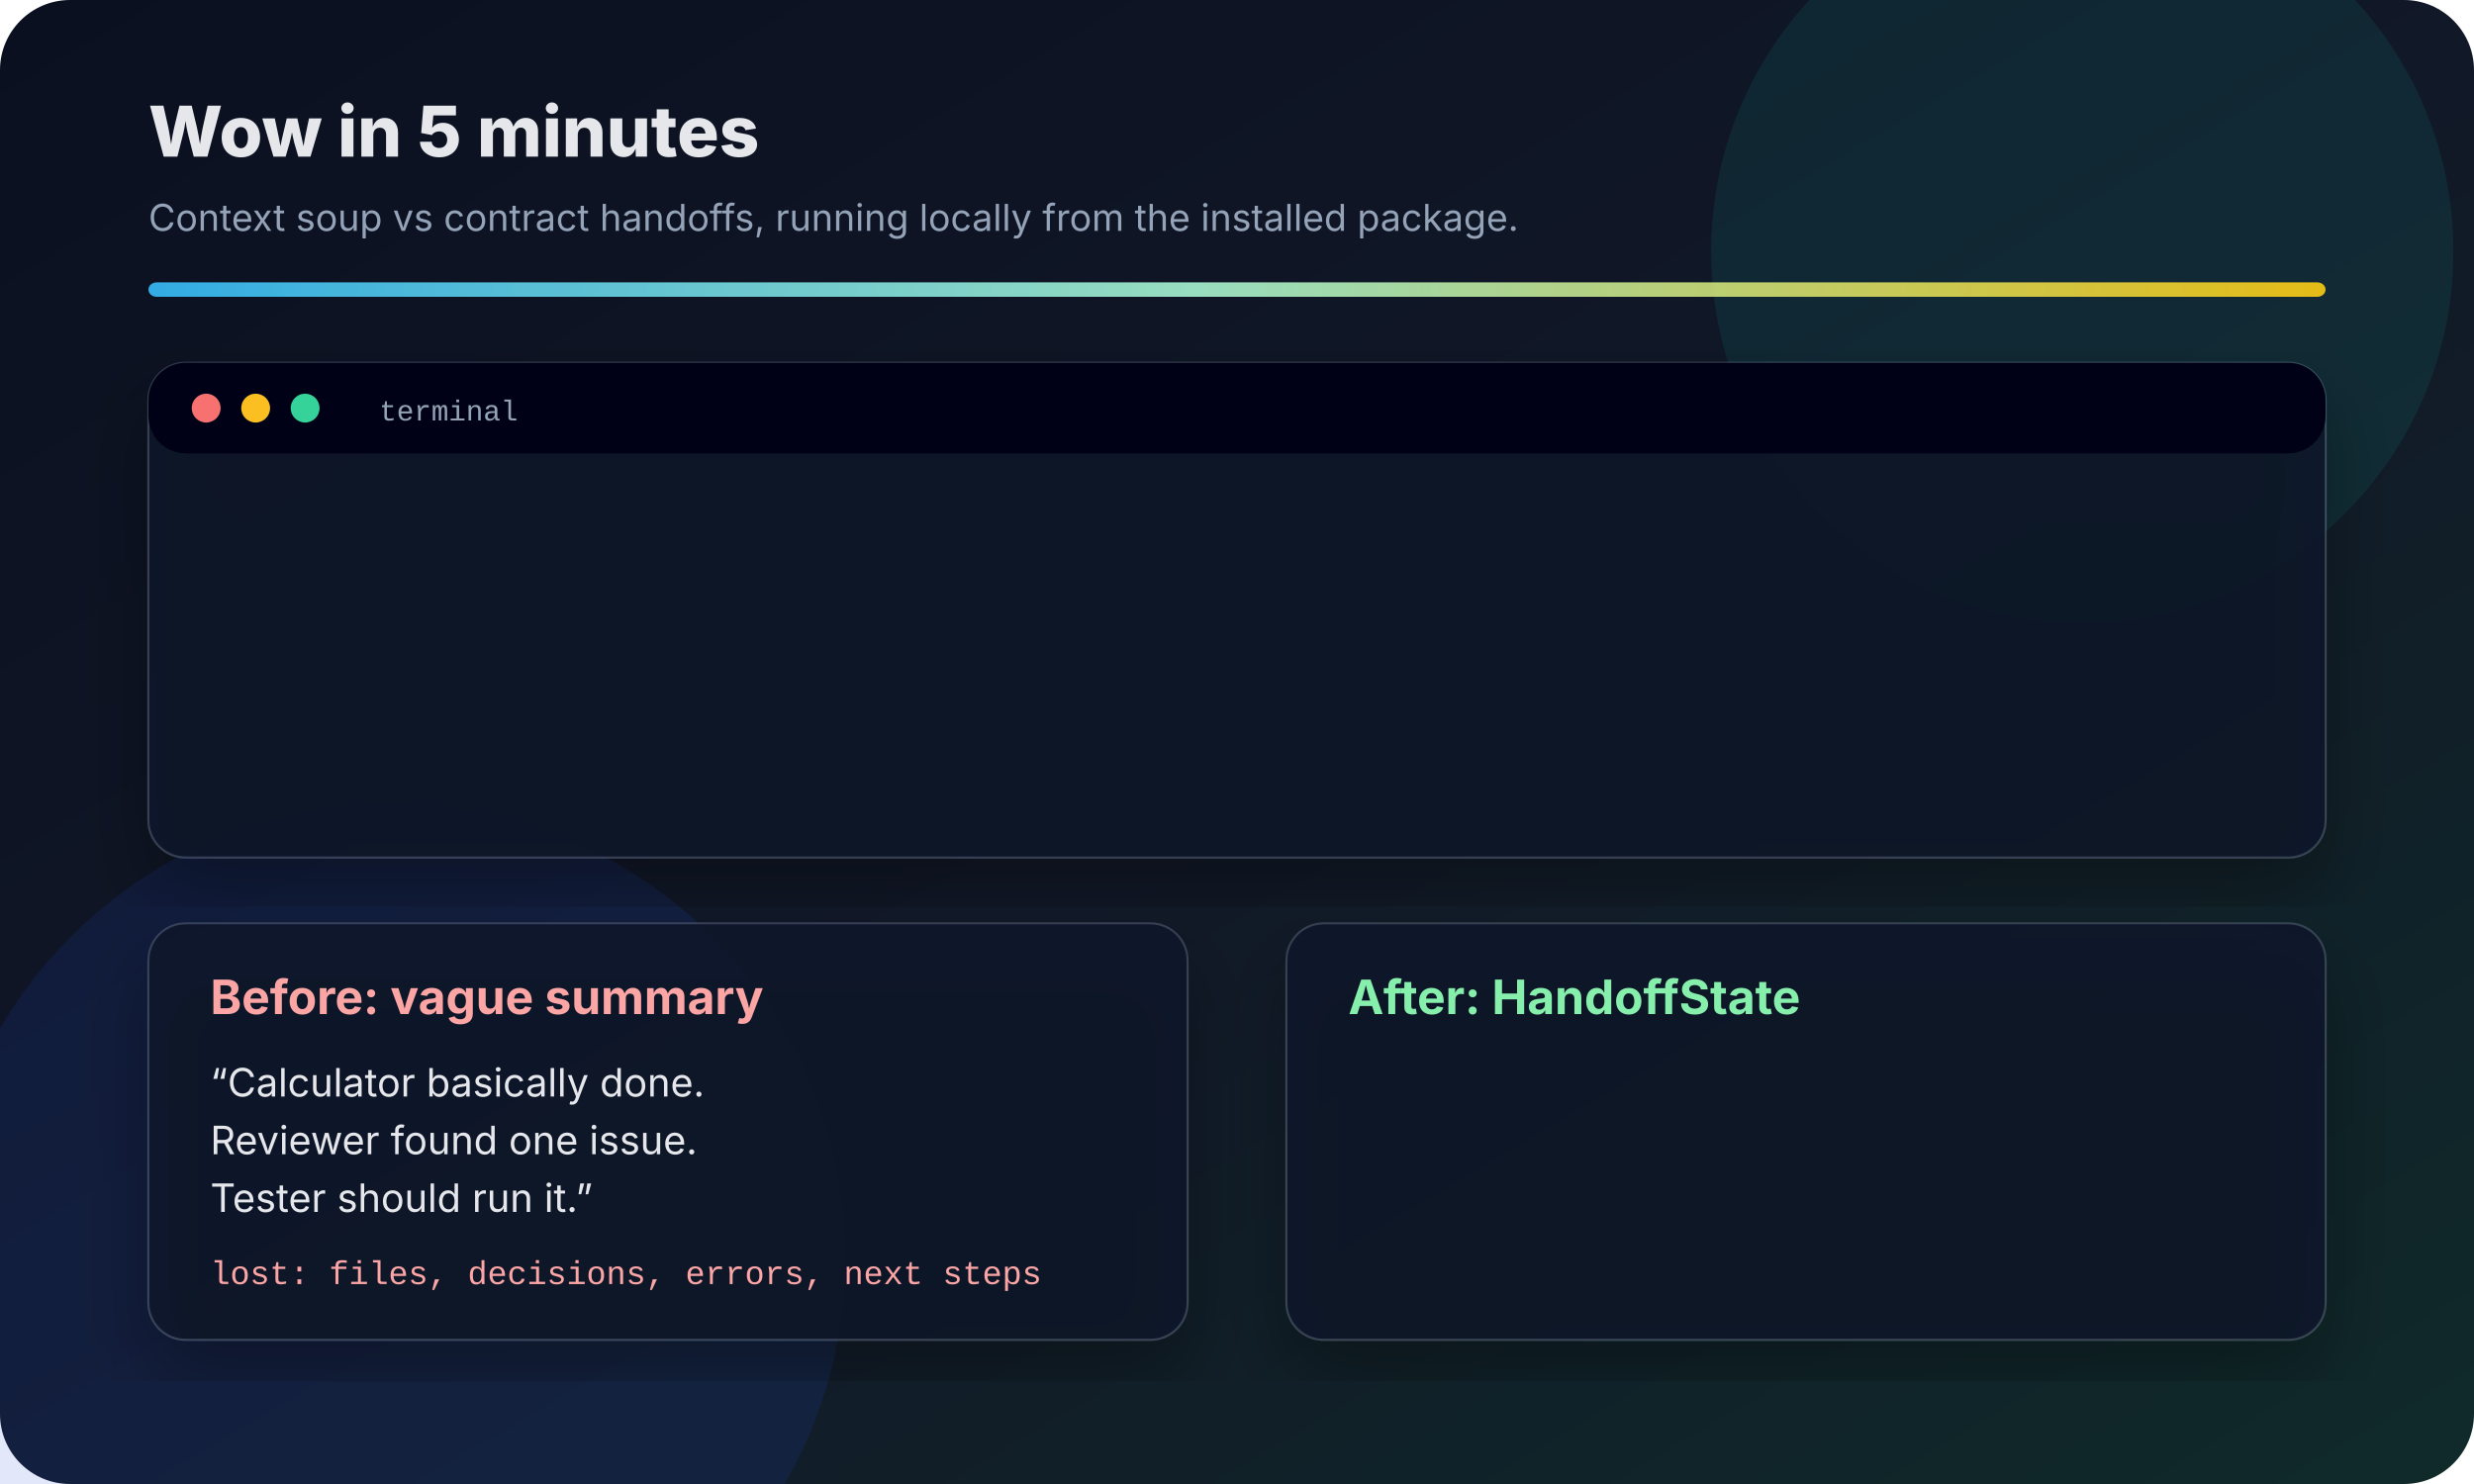
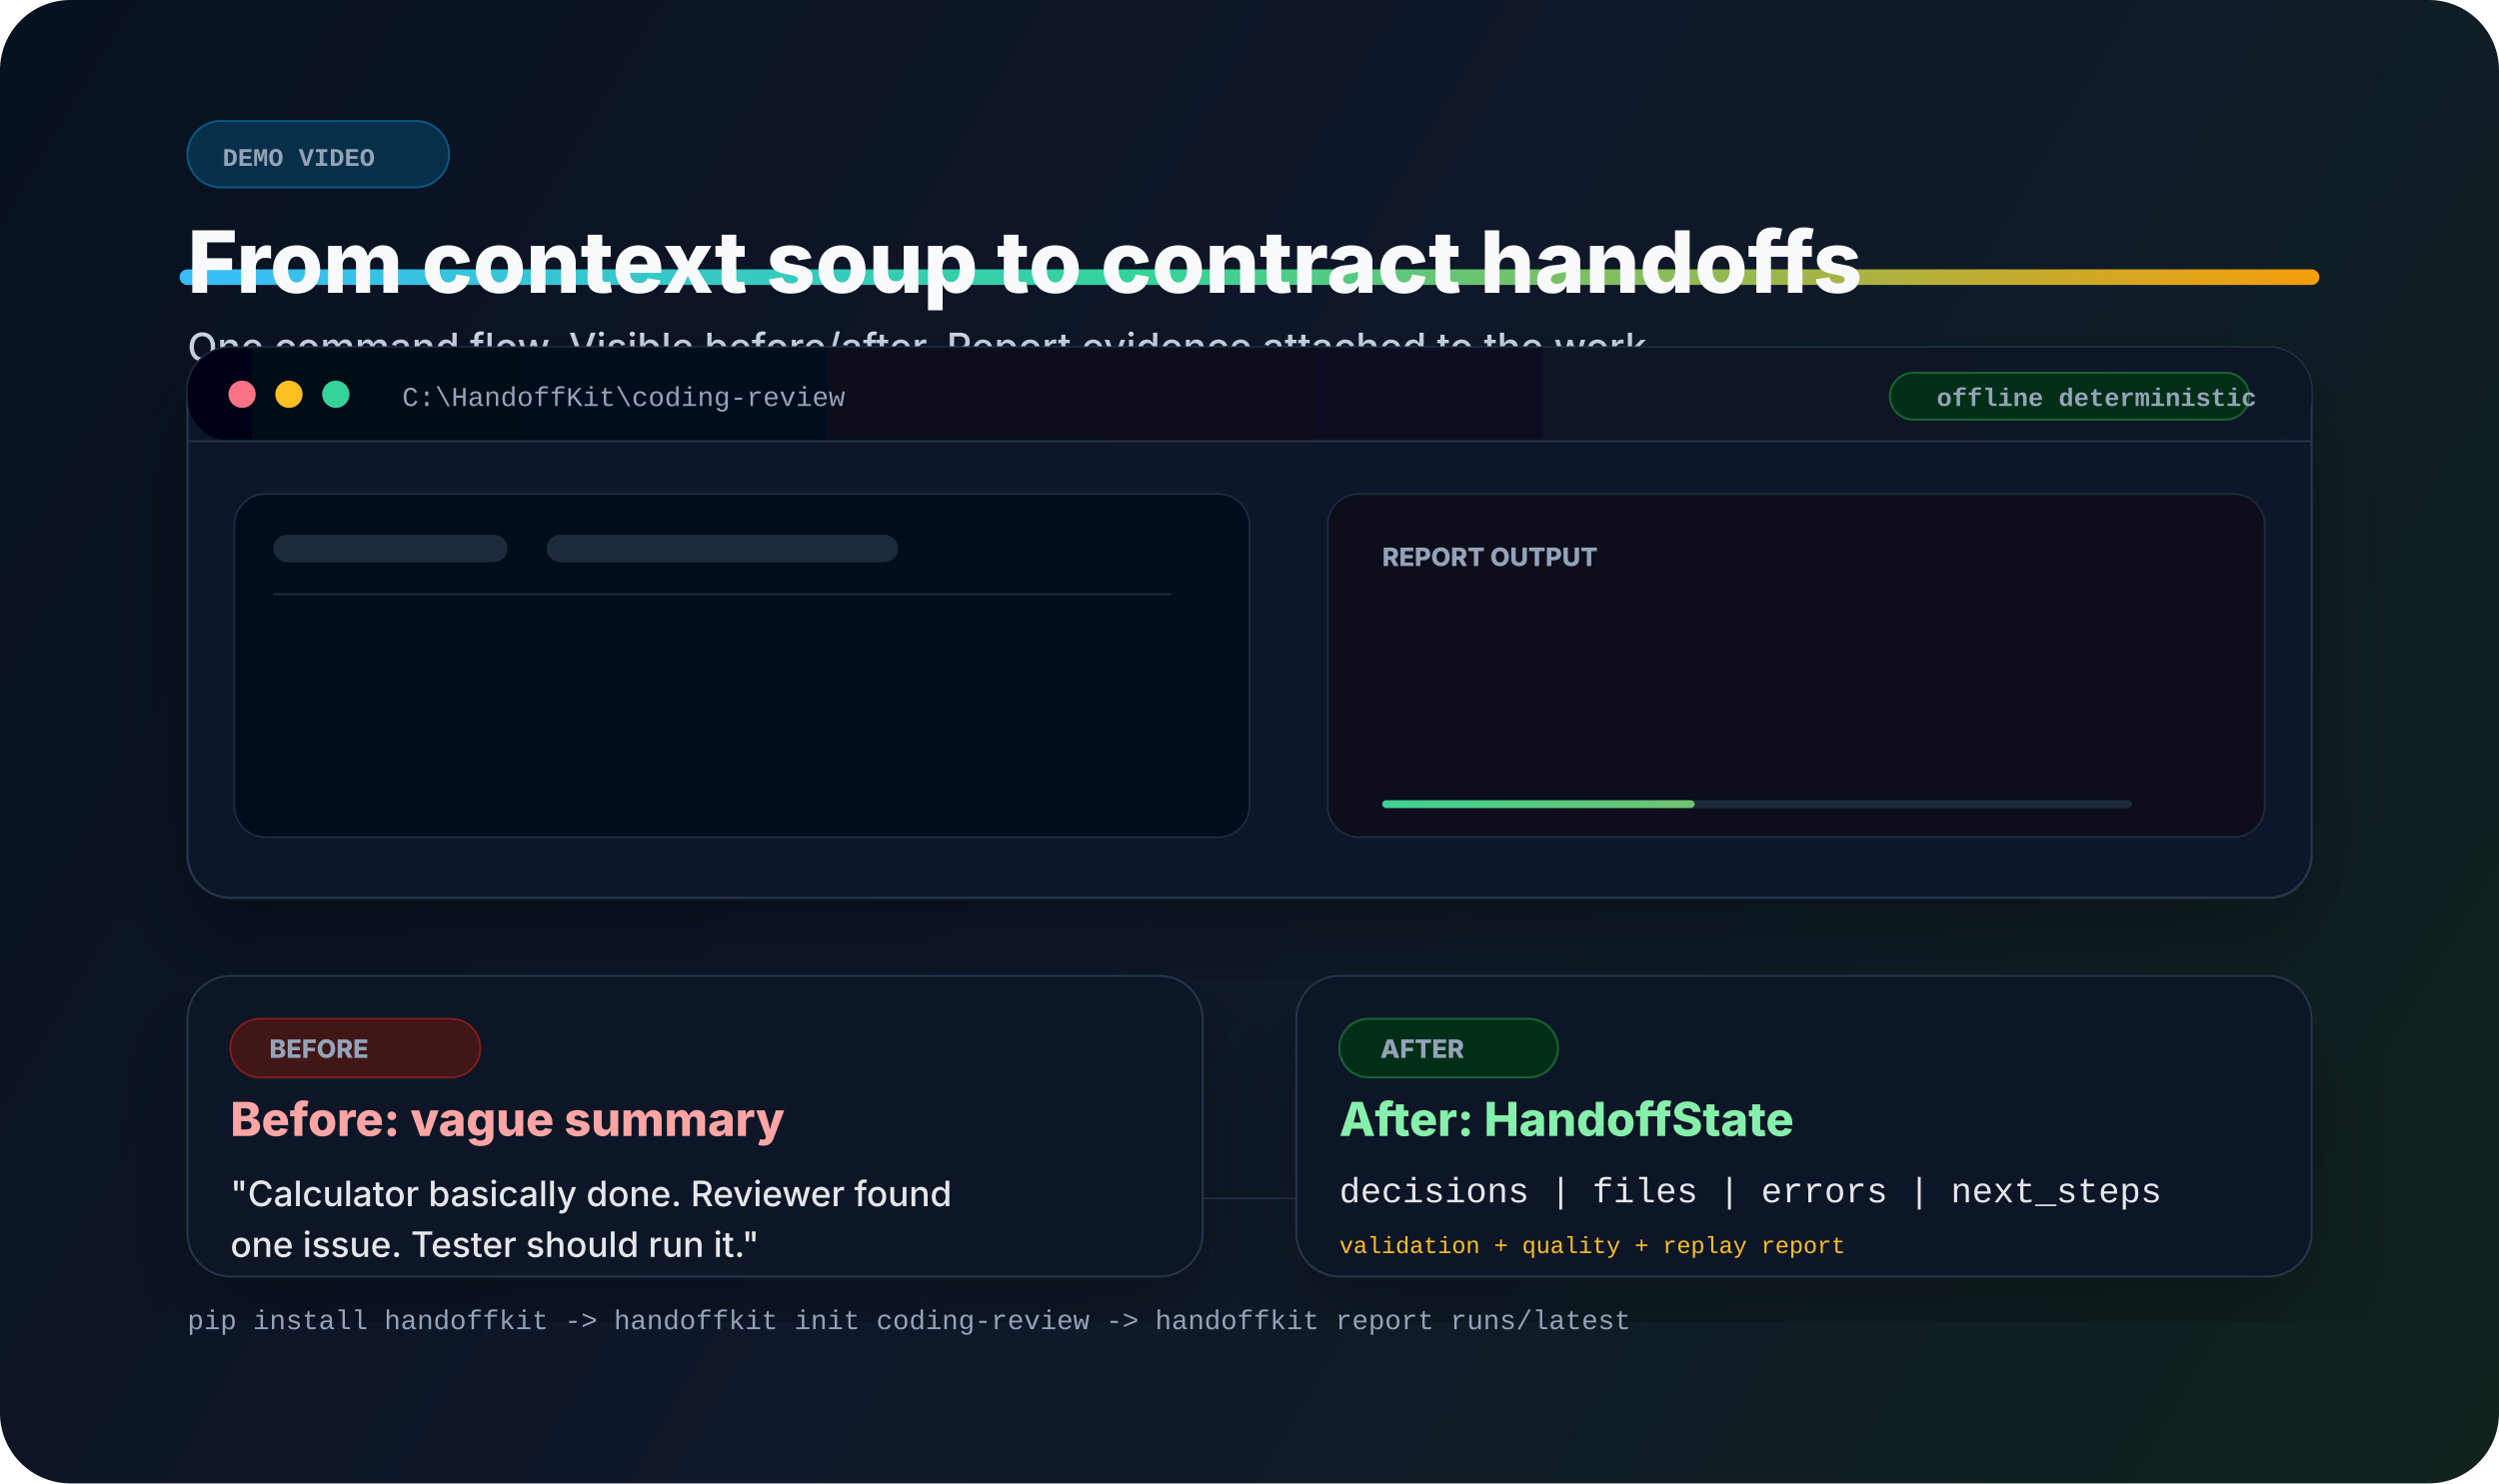
- <svg xmlns="http://www.w3.org/2000/svg" viewBox="0 0 1200 720" role="img" aria-labelledby="title desc">
+ <svg xmlns="http://www.w3.org/2000/svg" viewBox="0 0 1280 760" role="img" aria-labelledby="title desc">
  <defs>
-     <linearGradient id="bg" x1="0" x2="1" y1="0" y2="1">
-       <stop offset="0%" stop-color="#0b1020" />
-       <stop offset="52%" stop-color="#111827" />
-       <stop offset="100%" stop-color="#102a2a" />
+     <linearGradient id="surface" x1="0" y1="0" x2="1280" y2="760" gradientUnits="userSpaceOnUse">
+       <stop stop-color="#08111f" />
+       <stop offset="0.48" stop-color="#0f172a" />
+       <stop offset="1" stop-color="#10231f" />
    </linearGradient>
-     <linearGradient id="accent" x1="0" x2="1">
-       <stop offset="0%" stop-color="#38bdf8" />
-       <stop offset="48%" stop-color="#a7f3d0" />
-       <stop offset="100%" stop-color="#facc15" />
+     <linearGradient id="rail" x1="96" y1="0" x2="1184" y2="0" gradientUnits="userSpaceOnUse">
+       <stop stop-color="#38bdf8" />
+       <stop offset="0.45" stop-color="#34d399" />
+       <stop offset="1" stop-color="#f59e0b" />
    </linearGradient>
-     <filter id="shadow" x="-10%" y="-10%" width="120%" height="120%">
-       <feDropShadow dx="0" dy="18" stdDeviation="18" flood-color="#000000" flood-opacity="0.35" />
+     <linearGradient id="terminalTop" x1="0" y1="0" x2="1" y2="0">
+       <stop stop-color="#020617" />
+       <stop offset="1" stop-color="#111827" />
+     </linearGradient>
+     <filter id="elevate" x="-8%" y="-10%" width="116%" height="125%">
+       <feDropShadow dx="0" dy="22" stdDeviation="24" flood-color="#000000" flood-opacity="0.34" />
    </filter>
    <style>
+       .sans { font-family: Inter, ui-sans-serif, system-ui, -apple-system, BlinkMacSystemFont, "Segoe UI", sans-serif; }
      .mono { font-family: ui-monospace, SFMono-Regular, Menlo, Consolas, "Liberation Mono", monospace; }
-       .sans { font-family: Inter, ui-sans-serif, system-ui, -apple-system, BlinkMacSystemFont, "Segoe UI", sans-serif; }
-       .muted { fill: #94a3b8; }
-       .text { fill: #e5e7eb; }
-       .green { fill: #86efac; }
-       .blue { fill: #7dd3fc; }
-       .yellow { fill: #fde68a; }
-       .red { fill: #fca5a5; }
-       .panel { fill: rgba(15, 23, 42, 0.88); stroke: rgba(148, 163, 184, 0.28); stroke-width: 1; }
-       .line { opacity: 0; animation: show 12s infinite; }
-       .l1 { animation-delay: 0.2s; }
-       .l2 { animation-delay: 1.2s; }
-       .l3 { animation-delay: 2.2s; }
-       .l4 { animation-delay: 3.2s; }
-       .l5 { animation-delay: 4.2s; }
-       .l6 { animation-delay: 5.2s; }
-       .l7 { animation-delay: 6.2s; }
-       .l8 { animation-delay: 7.2s; }
-       .l9 { animation-delay: 8.2s; }
-       .pulse { animation: pulse 2.4s infinite ease-in-out; }
-       @keyframes show {
-         0%, 6% { opacity: 0; transform: translateY(8px); }
-         10%, 86% { opacity: 1; transform: translateY(0); }
-         92%, 100% { opacity: 0; transform: translateY(0); }
+       .h1 { fill: #f8fafc; font-size: 44px; font-weight: 820; letter-spacing: 0; }
+       .lead { fill: #cbd5e1; font-size: 20px; font-weight: 520; letter-spacing: 0; }
+       .label { fill: #94a3b8; font-size: 13px; font-weight: 760; letter-spacing: 0; }
+       .body { fill: #e5e7eb; font-size: 18px; font-weight: 520; letter-spacing: 0; }
+       .small { fill: #94a3b8; font-size: 14px; font-weight: 520; letter-spacing: 0; }
+       .cmd { fill: #7dd3fc; font-size: 18px; font-weight: 740; letter-spacing: 0; }
+       .ok { fill: #86efac; }
+       .warn { fill: #fbbf24; }
+       .bad { fill: #fca5a5; }
+       .panel { fill: #0f172a; stroke: #273449; stroke-width: 1.2; }
+       .soft { fill: #111827; stroke: #273449; stroke-width: 1; }
+       .line { opacity: 0; animation: reveal 12s infinite ease-out; }
+       .l1 { animation-delay: .2s; }
+       .l2 { animation-delay: 1.1s; }
+       .l3 { animation-delay: 2.0s; }
+       .l4 { animation-delay: 2.9s; }
+       .l5 { animation-delay: 3.8s; }
+       .l6 { animation-delay: 4.8s; }
+       .l7 { animation-delay: 5.8s; }
+       .l8 { animation-delay: 6.8s; }
+       .scan { animation: scan 12s infinite ease-in-out; }
+       @keyframes reveal {
+         0%, 4% { opacity: 0; transform: translateY(7px); }
+         9%, 86% { opacity: 1; transform: translateY(0); }
+         94%, 100% { opacity: 0; transform: translateY(0); }
      }
-       @keyframes pulse {
-         0%, 100% { opacity: 0.62; }
-         50% { opacity: 1; }
+       @keyframes scan {
+         0%, 33% { transform: translateX(0); opacity: .18; }
+         44%, 76% { transform: translateX(520px); opacity: .42; }
+         100% { transform: translateX(900px); opacity: 0; }
+       }
+       @media (prefers-reduced-motion: reduce) {
+         .line { opacity: 1; animation: none; }
+         .scan { animation: none; opacity: .16; }
      }
    </style>
  </defs>
-   <rect width="1200" height="720" rx="34" fill="url(#bg)" />
-   <circle cx="1010" cy="122" r="180" fill="#0f766e" opacity="0.18" />
-   <circle cx="190" cy="610" r="220" fill="#1d4ed8" opacity="0.13" />
-   <text x="72" y="76" class="sans text" font-size="34" font-weight="760">Wow in 5 minutes</text>
-   <text x="72" y="112" class="sans muted" font-size="18">Context soup vs contract handoffs, running locally from the installed package.</text>
-   <rect x="72" y="137" width="1056" height="7" rx="4" fill="url(#accent)" opacity="0.9" />
-   <g filter="url(#shadow)">
-     <rect x="72" y="176" width="1056" height="240" rx="18" class="panel" />
-     <rect x="72" y="176" width="1056" height="44" rx="18" fill="#020617" />
-     <circle cx="100" cy="198" r="7" fill="#f87171" />
-     <circle cx="124" cy="198" r="7" fill="#fbbf24" />
-     <circle cx="148" cy="198" r="7" fill="#34d399" />
-     <text x="184" y="204" class="mono muted" font-size="14">terminal</text>
-     <text x="100" y="256" class="mono blue line l1" font-size="19">$ pip install handoffkit</text>
-     <text x="100" y="289" class="mono green line l2" font-size="19">Successfully installed handoffkit-1.1.0</text>
-     <text x="100" y="322" class="mono blue line l3" font-size="19">$ handoffkit init coding-review</text>
-     <text x="100" y="355" class="mono blue line l4" font-size="19">$ cd coding-review &amp;&amp; python coding_review.py</text>
-     <text x="100" y="388" class="mono blue line l5" font-size="19">$ handoffkit report runs/latest</text>
+   <rect width="1280" height="760" rx="36" fill="url(#surface)" />
+   <path d="M96 142H1184" stroke="url(#rail)" stroke-width="8" stroke-linecap="round" />
+   <path d="M96 614H1184" stroke="#223047" stroke-width="1" />
+   <g transform="translate(96 62)">
+     <rect width="134" height="34" rx="17" fill="#082f49" stroke="#075985" />
+     <text x="18" y="23" class="mono label" fill="#bae6fd">DEMO VIDEO</text>
+     <text x="0" y="88" class="sans h1">From context soup to contract handoffs</text>
+     <text x="0" y="123" class="sans lead">One command flow. Visible before/after. Report evidence attached to the work.</text>
  </g>
-   <g filter="url(#shadow)">
-     <rect x="72" y="448" width="504" height="202" rx="18" class="panel" />
-     <text x="102" y="492" class="sans red" font-size="23" font-weight="720">Before: vague summary</text>
-     <text x="102" y="532" class="sans text" font-size="19">“Calculator basically done.</text>
-     <text x="102" y="560" class="sans text" font-size="19">Reviewer found one issue.</text>
-     <text x="102" y="588" class="sans text" font-size="19">Tester should run it.”</text>
-     <text x="102" y="623" class="mono red pulse" font-size="16">lost: files, decisions, errors, next steps</text>
+   <g transform="translate(96 178)" filter="url(#elevate)">
+     <rect width="1088" height="282" rx="22" class="panel" />
+     <rect width="1088" height="48" rx="22" fill="url(#terminalTop)" />
+     <path d="M0 48H1088" stroke="#273449" />
+     <circle cx="28" cy="24" r="7" fill="#fb7185" />
+     <circle cx="52" cy="24" r="7" fill="#fbbf24" />
+     <circle cx="76" cy="24" r="7" fill="#34d399" />
+     <text x="110" y="30" class="mono small">C:\HandoffKit\coding-review</text>
+     <rect x="872" y="13" width="184" height="24" rx="12" fill="#052e16" stroke="#166534" />
+     <text x="896" y="30" class="mono label" fill="#bbf7d0">offline deterministic</text>
+     <rect x="24" y="75" width="520" height="176" rx="16" fill="#020617" stroke="#1e293b" />
+     <rect x="24" y="75" width="520" height="176" rx="16" fill="#38bdf8" opacity=".03" />
+     <rect x="44" y="96" width="120" height="14" rx="7" fill="#1e293b" />
+     <rect x="184" y="96" width="180" height="14" rx="7" fill="#1e293b" />
+     <rect x="44" y="126" width="460" height="1" fill="#1e293b" />
+     <text x="52" y="158" class="mono cmd line l1">$ pip install handoffkit</text>
+     <text x="52" y="190" class="mono cmd line l2">$ handoffkit init coding-review</text>
+     <text x="52" y="222" class="mono cmd line l3">$ python coding_review.py</text>
+     <rect x="584" y="75" width="480" height="176" rx="16" fill="#07111f" stroke="#1e293b" />
+     <text x="612" y="112" class="sans label">REPORT OUTPUT</text>
+     <text x="612" y="150" class="mono body line l4">validation: <tspan class="ok">passed</tspan>
+     </text>
+     <text x="612" y="182" class="mono body line l5">quality: <tspan class="ok">A / 1.000</tspan>
+     </text>
+     <text x="612" y="214" class="mono body line l6">replay: <tspan class="ok">4 steps, 3 handoffs</tspan>
+     </text>
+     <rect x="612" y="232" width="384" height="4" rx="2" fill="#1e293b" />
+     <rect x="612" y="232" width="160" height="4" rx="2" fill="url(#rail)" class="scan" />
  </g>
-   <g filter="url(#shadow)">
-     <rect x="624" y="448" width="504" height="202" rx="18" class="panel" />
-     <text x="654" y="492" class="sans green" font-size="23" font-weight="720">After: HandoffState</text>
-     <text x="654" y="528" class="mono text line l6" font-size="16">decisions: ["Use argparse", "Pure functions"]</text>
-     <text x="654" y="558" class="mono text line l7" font-size="16">files: ["calculator.py", "tests/test_calculator.py"]</text>
-     <text x="654" y="588" class="mono text line l8" font-size="16">errors: ["division-by-zero path checked"]</text>
-     <text x="654" y="618" class="mono yellow line l9" font-size="16">report: validation + quality + replay evidence</text>
+   <g transform="translate(96 500)" filter="url(#elevate)">
+     <rect width="520" height="154" rx="22" class="soft" />
+     <rect x="22" y="22" width="128" height="30" rx="15" fill="#3f1518" stroke="#7f1d1d" />
+     <text x="42" y="42" class="sans label" fill="#fecaca">BEFORE</text>
+     <text x="22" y="82" class="sans bad" font-size="24" font-weight="780">Before: vague summary</text>
+     <text x="22" y="118" class="sans body">"Calculator basically done. Reviewer found</text>
+     <text x="22" y="144" class="sans body">one issue. Tester should run it."</text>
+   </g>
+   <g transform="translate(664 500)" filter="url(#elevate)">
+     <rect width="520" height="154" rx="22" class="soft" />
+     <rect x="22" y="22" width="112" height="30" rx="15" fill="#052e16" stroke="#166534" />
+     <text x="43" y="42" class="sans label" fill="#bbf7d0">AFTER</text>
+     <text x="22" y="82" class="sans ok" font-size="24" font-weight="780">After: HandoffState</text>
+     <text x="22" y="116" class="mono body">decisions | files | errors | next_steps</text>
+     <text x="22" y="142" class="mono warn">validation + quality + replay report</text>
+   </g>
+   <g transform="translate(96 681)">
+     <text x="0" y="0" class="mono small">pip install handoffkit  -&gt;  handoffkit init coding-review  -&gt;  handoffkit report runs/latest</text>
  </g>
</svg>
